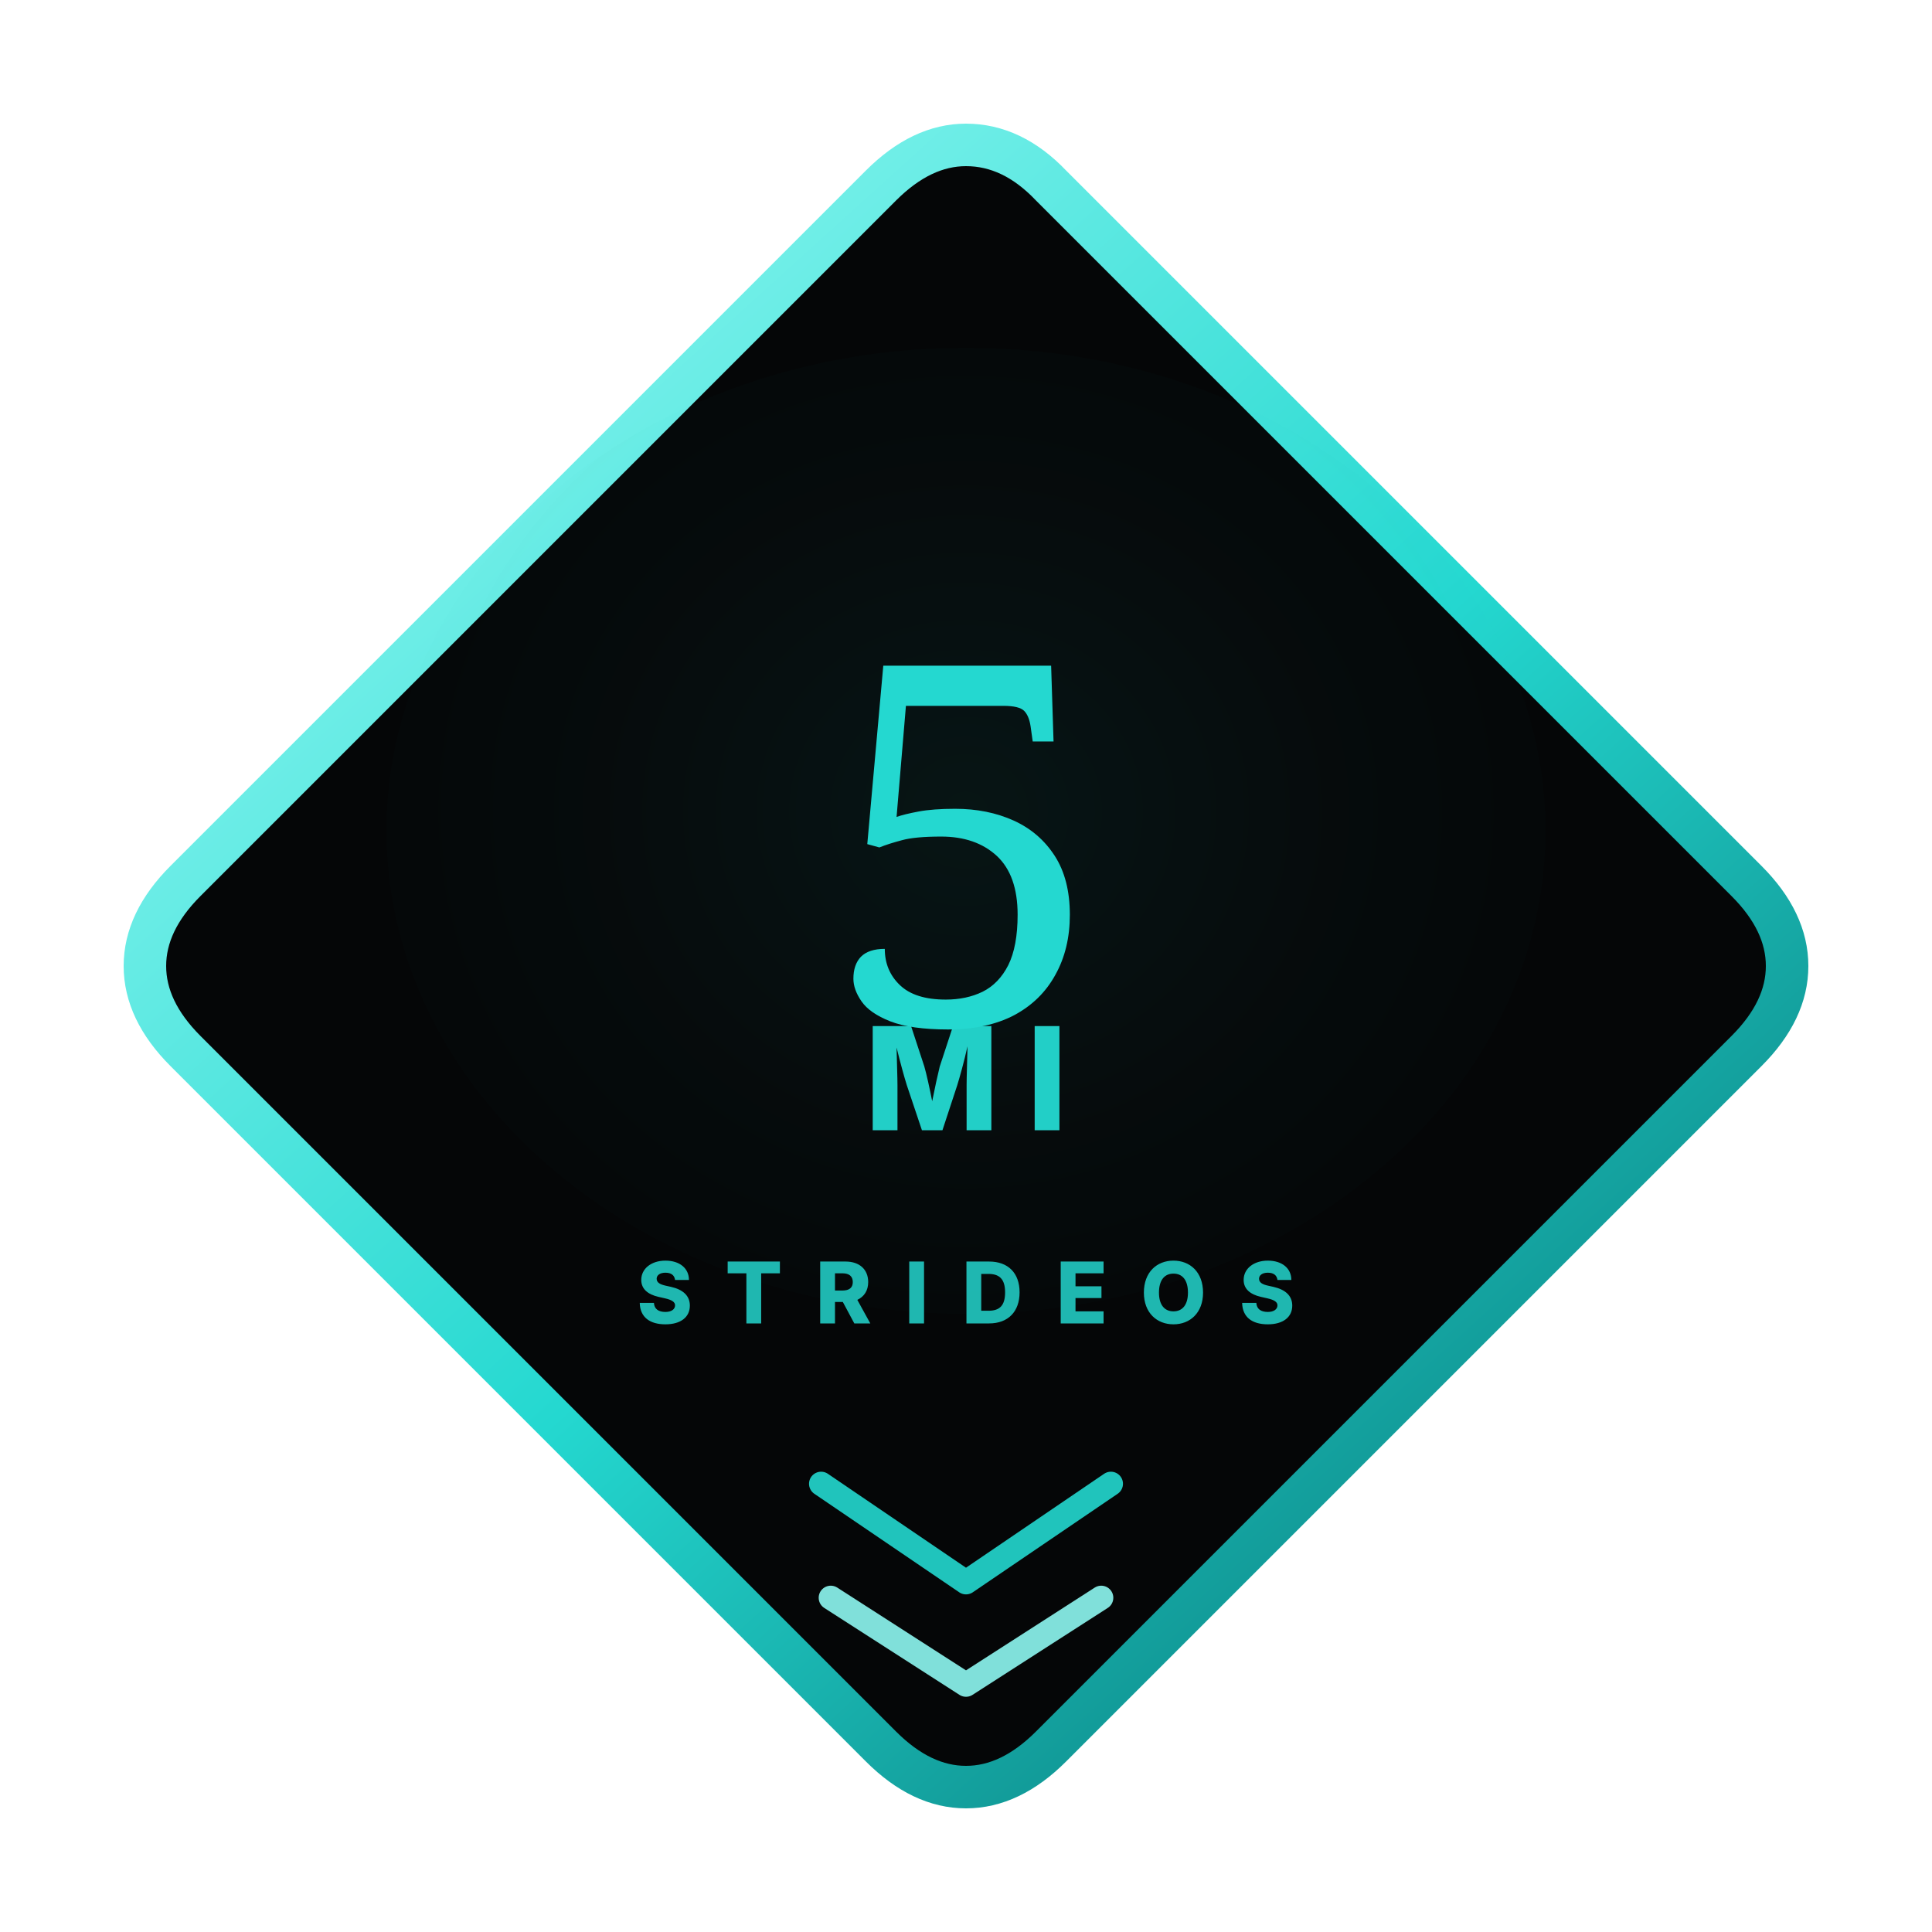
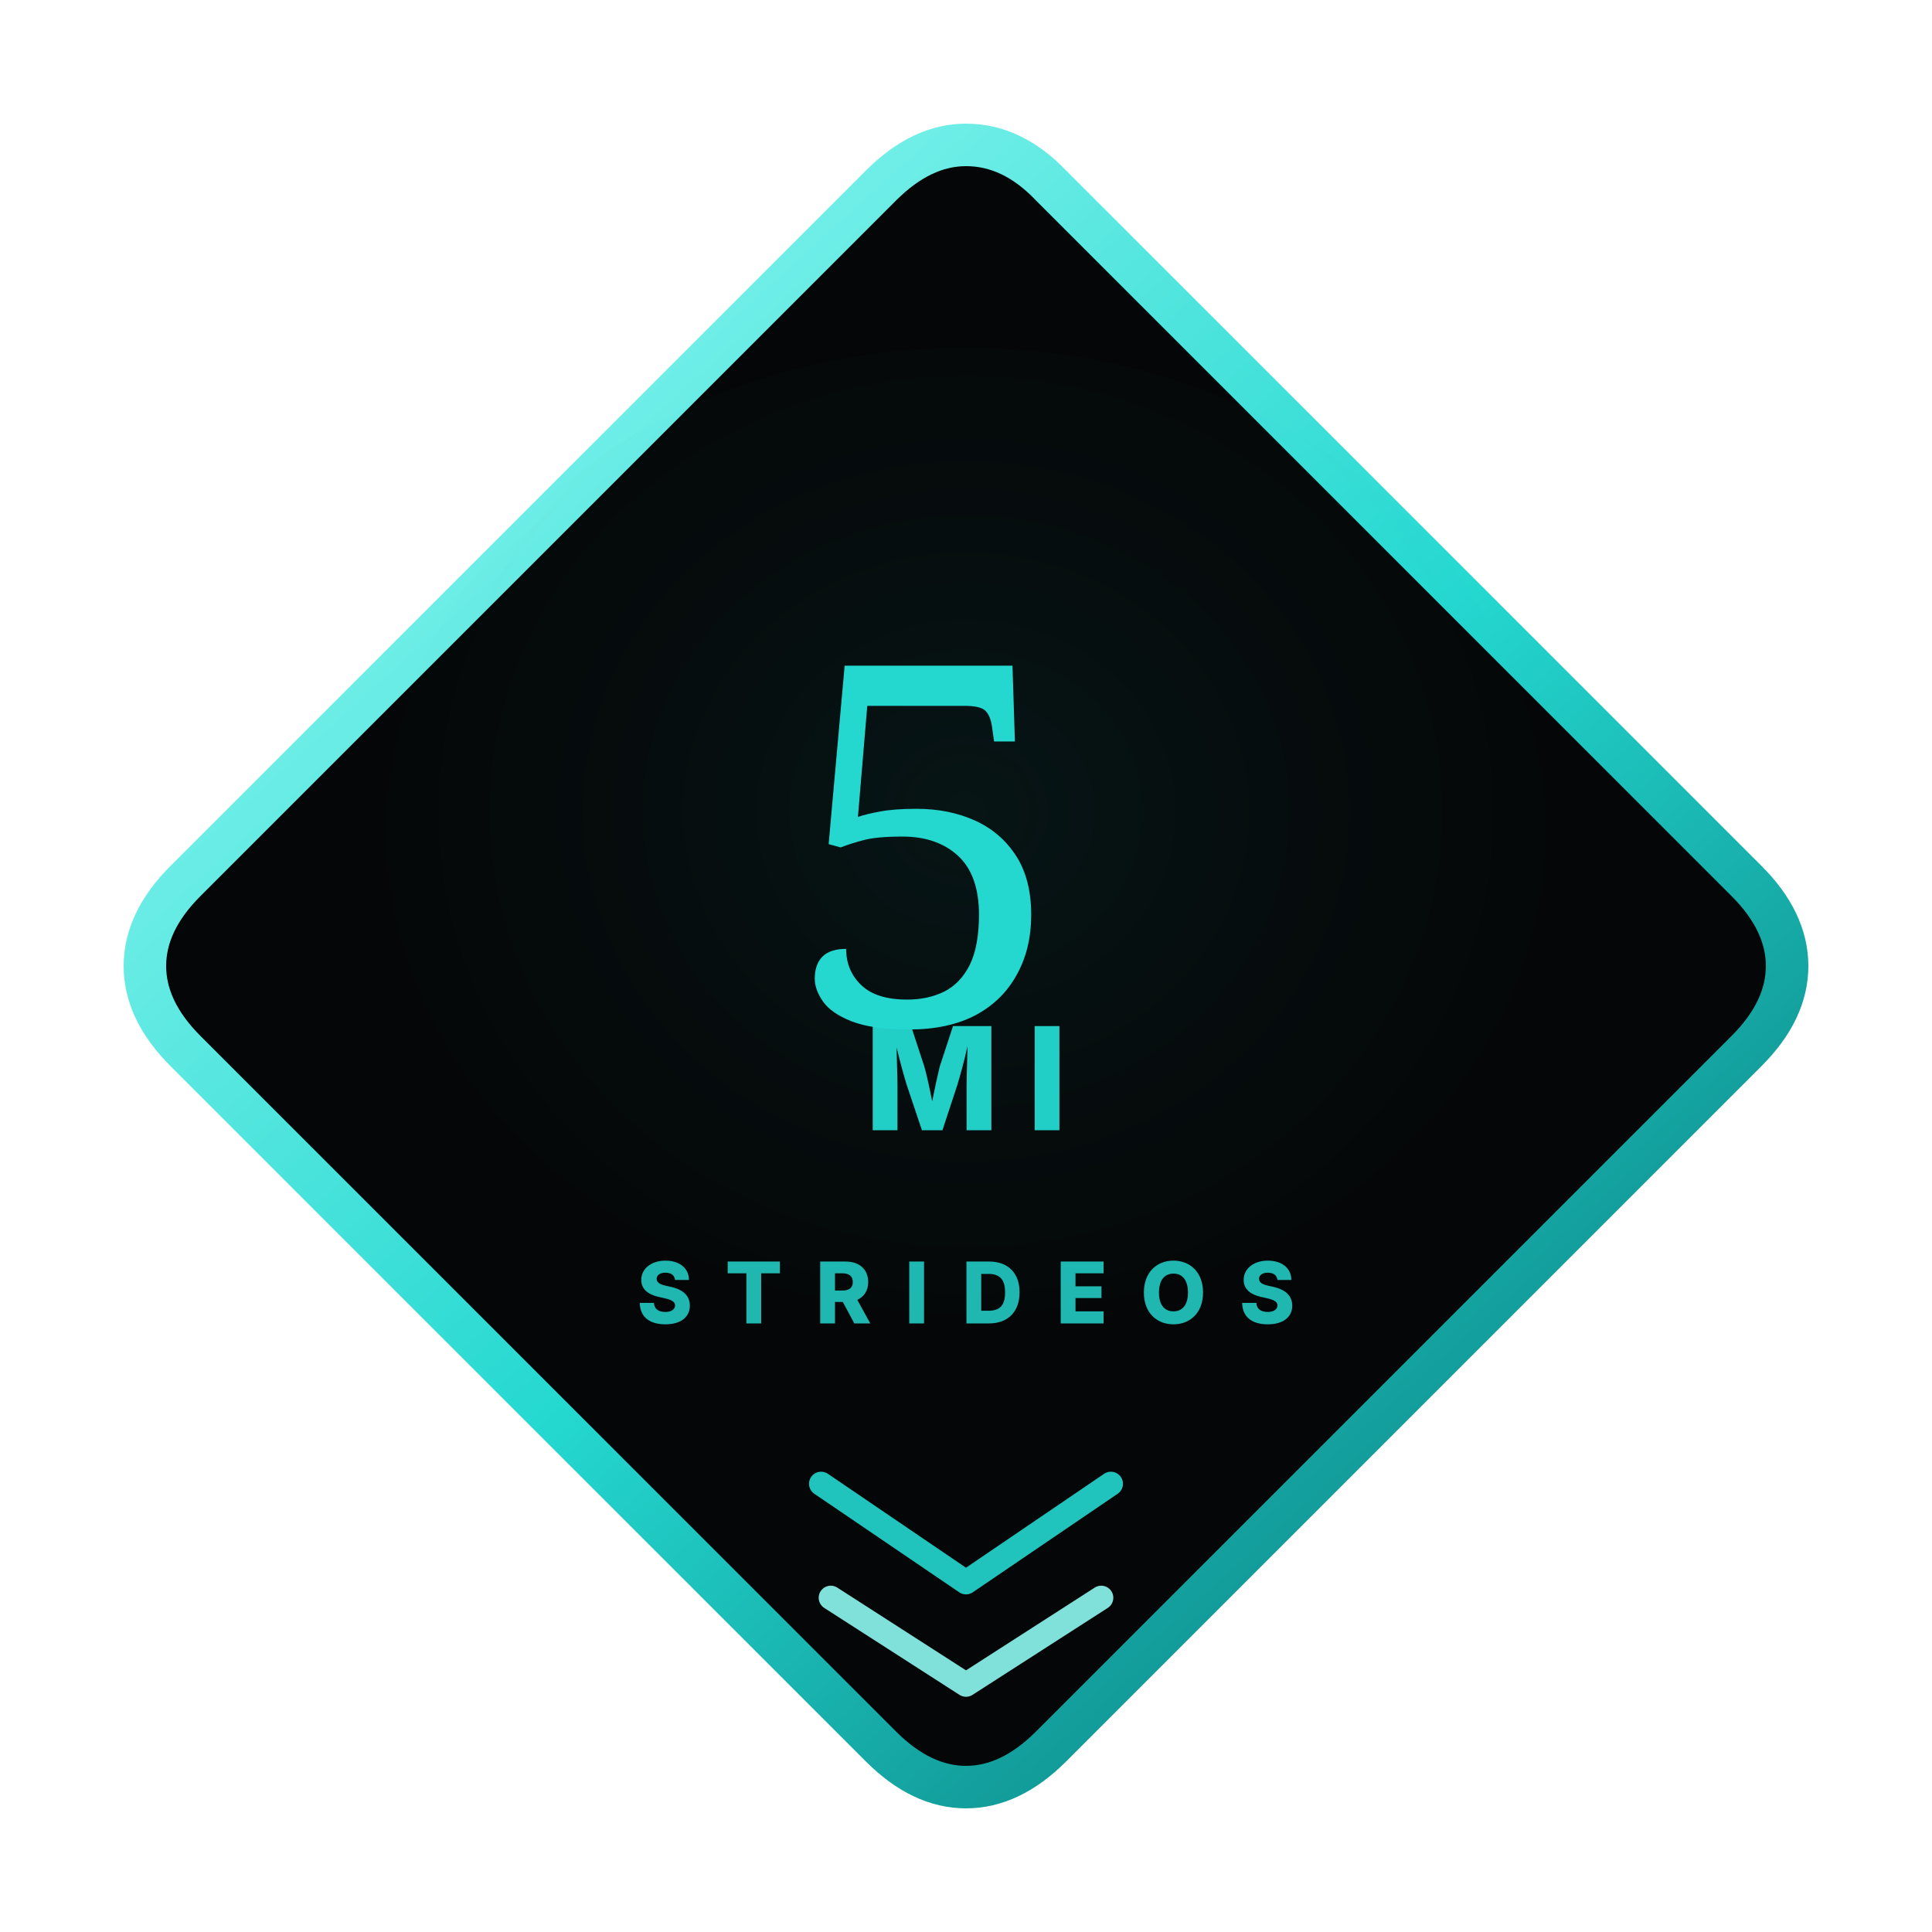
<svg xmlns="http://www.w3.org/2000/svg" width="100" height="100" viewBox="0 0 100 100" fill="none" role="img" aria-label="5 mile lifetime running distance achievement. Unlocked.">
  <defs>
    <linearGradient id="lifetime-run-5mi-unlocked-MI-edge" x1="17" y1="14" x2="84" y2="88" gradientUnits="userSpaceOnUse">
      <stop offset="0" stop-color="#8EF7F1" />
      <stop offset="0.52" stop-color="#24D8D0" />
      <stop offset="1" stop-color="#087A7B" />
    </linearGradient>
    <radialGradient id="lifetime-run-5mi-unlocked-MI-glow" cx="0" cy="0" r="1" gradientUnits="userSpaceOnUse" gradientTransform="translate(50 42) rotate(90) scale(32 35)">
      <stop offset="0" stop-color="#14B6B3" stop-opacity="0.38" />
      <stop offset="0.55" stop-color="#14B6B3" stop-opacity="0.13" />
      <stop offset="1" stop-color="#14B6B3" stop-opacity="0" />
    </radialGradient>
  </defs>
  <path d="M50 7.5 Q52.4 7.5 54.4 9.6 L90.4 45.6 Q92.5 47.7 92.5 50 Q92.5 52.3 90.4 54.4 L54.4 90.4 Q52.3 92.5 50 92.5 Q47.7 92.5 45.6 90.4 L9.6 54.4 Q7.5 52.3 7.5 50 Q7.5 47.7 9.6 45.6 L45.6 9.6 Q47.7 7.5 50 7.5 Z" fill="#050607" fill-opacity="1" stroke="url(#lifetime-run-5mi-unlocked-MI-edge)" stroke-width="2.2" stroke-linejoin="round" stroke-opacity="1" />
  <ellipse cx="50" cy="43" rx="30" ry="25" fill="url(#lifetime-run-5mi-unlocked-MI-glow)" opacity="0.22" />
-   <text x="50" y="44" text-anchor="middle" dominant-baseline="middle" font-family="Didot, 'Bodoni 72', Georgia, serif" font-size="26" font-weight="400" fill="#24D8D0" fill-opacity="1">5</text>
+   <text x="48" y="44" text-anchor="middle" dominant-baseline="middle" font-family="Didot, 'Bodoni 72', Georgia, serif" font-size="26" font-weight="400" fill="#24D8D0" fill-opacity="1">5</text>
  <text x="50" y="58.5" text-anchor="middle" font-family="'Avenir Next', Inter, Arial, sans-serif" font-size="7.4" font-weight="800" letter-spacing="1.4" fill="#24D8D0" fill-opacity="0.95">MI</text>
  <text x="50" y="68.5" text-anchor="middle" font-family="'Avenir Next', Inter, Arial, sans-serif" font-size="4.4" font-weight="800" letter-spacing="1.7" fill="#24D8D0" fill-opacity="0.84">STRIDEOS</text>
  <path d="M42.5 76.8 L50 81.9 L57.5 76.8" fill="none" stroke="#24D8D0" stroke-width="1.25" stroke-linecap="round" stroke-linejoin="round" stroke-opacity="0.9" />
  <path d="M43 82.7 L50 87.2 L57 82.7" fill="none" stroke="#8EF7F1" stroke-width="1.25" stroke-linecap="round" stroke-linejoin="round" stroke-opacity="0.9" />
</svg>
